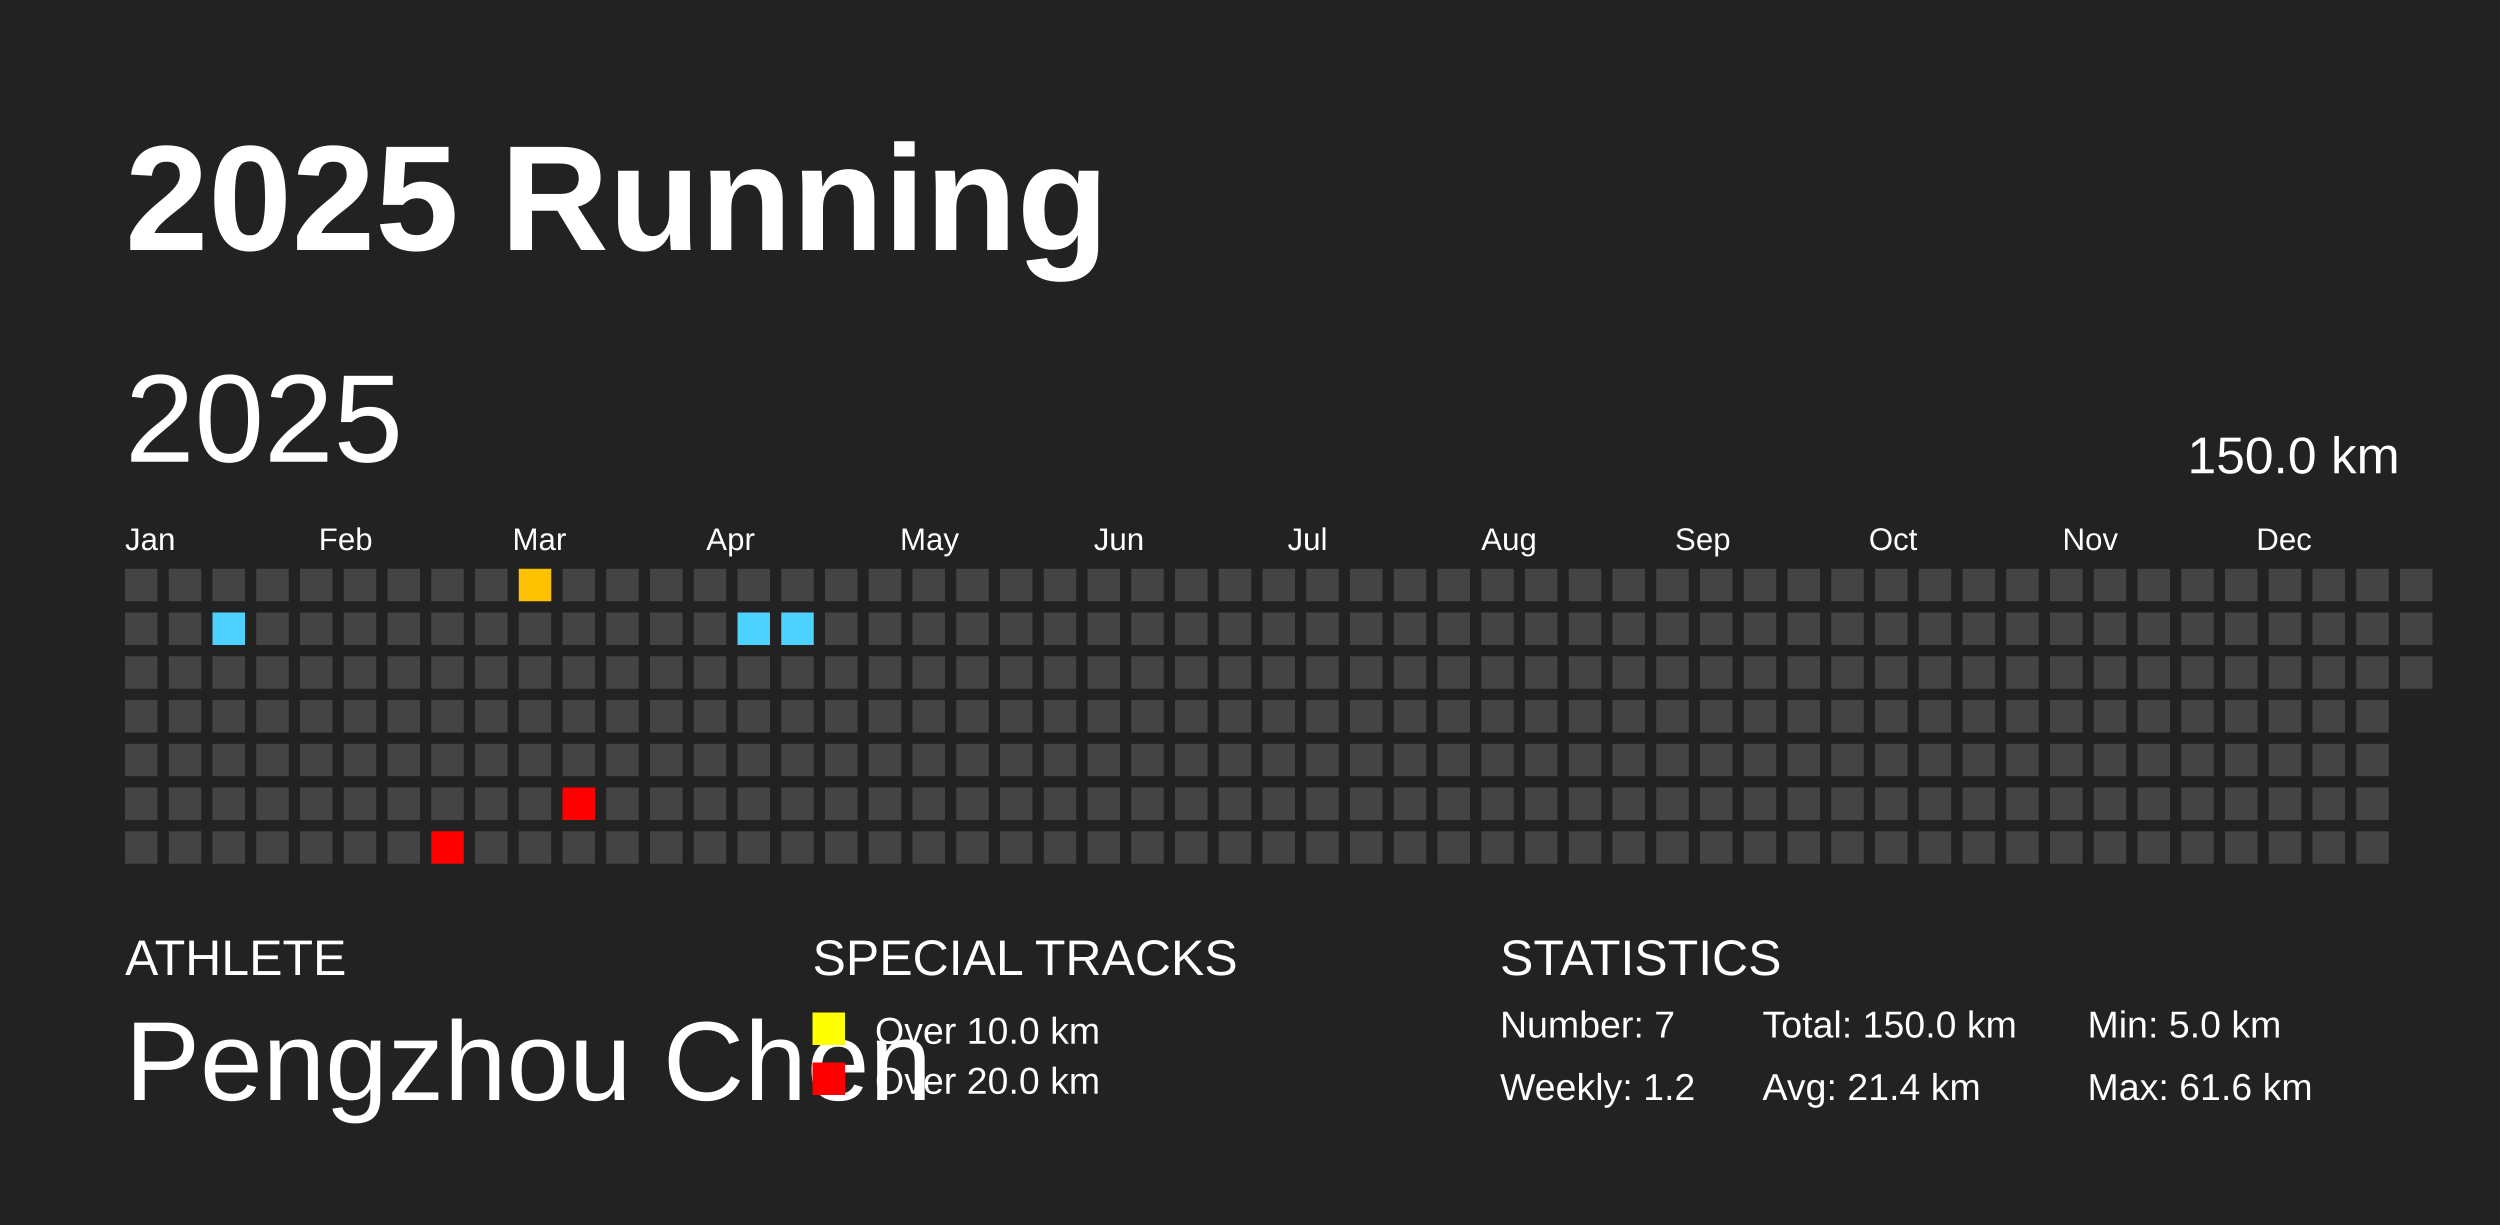
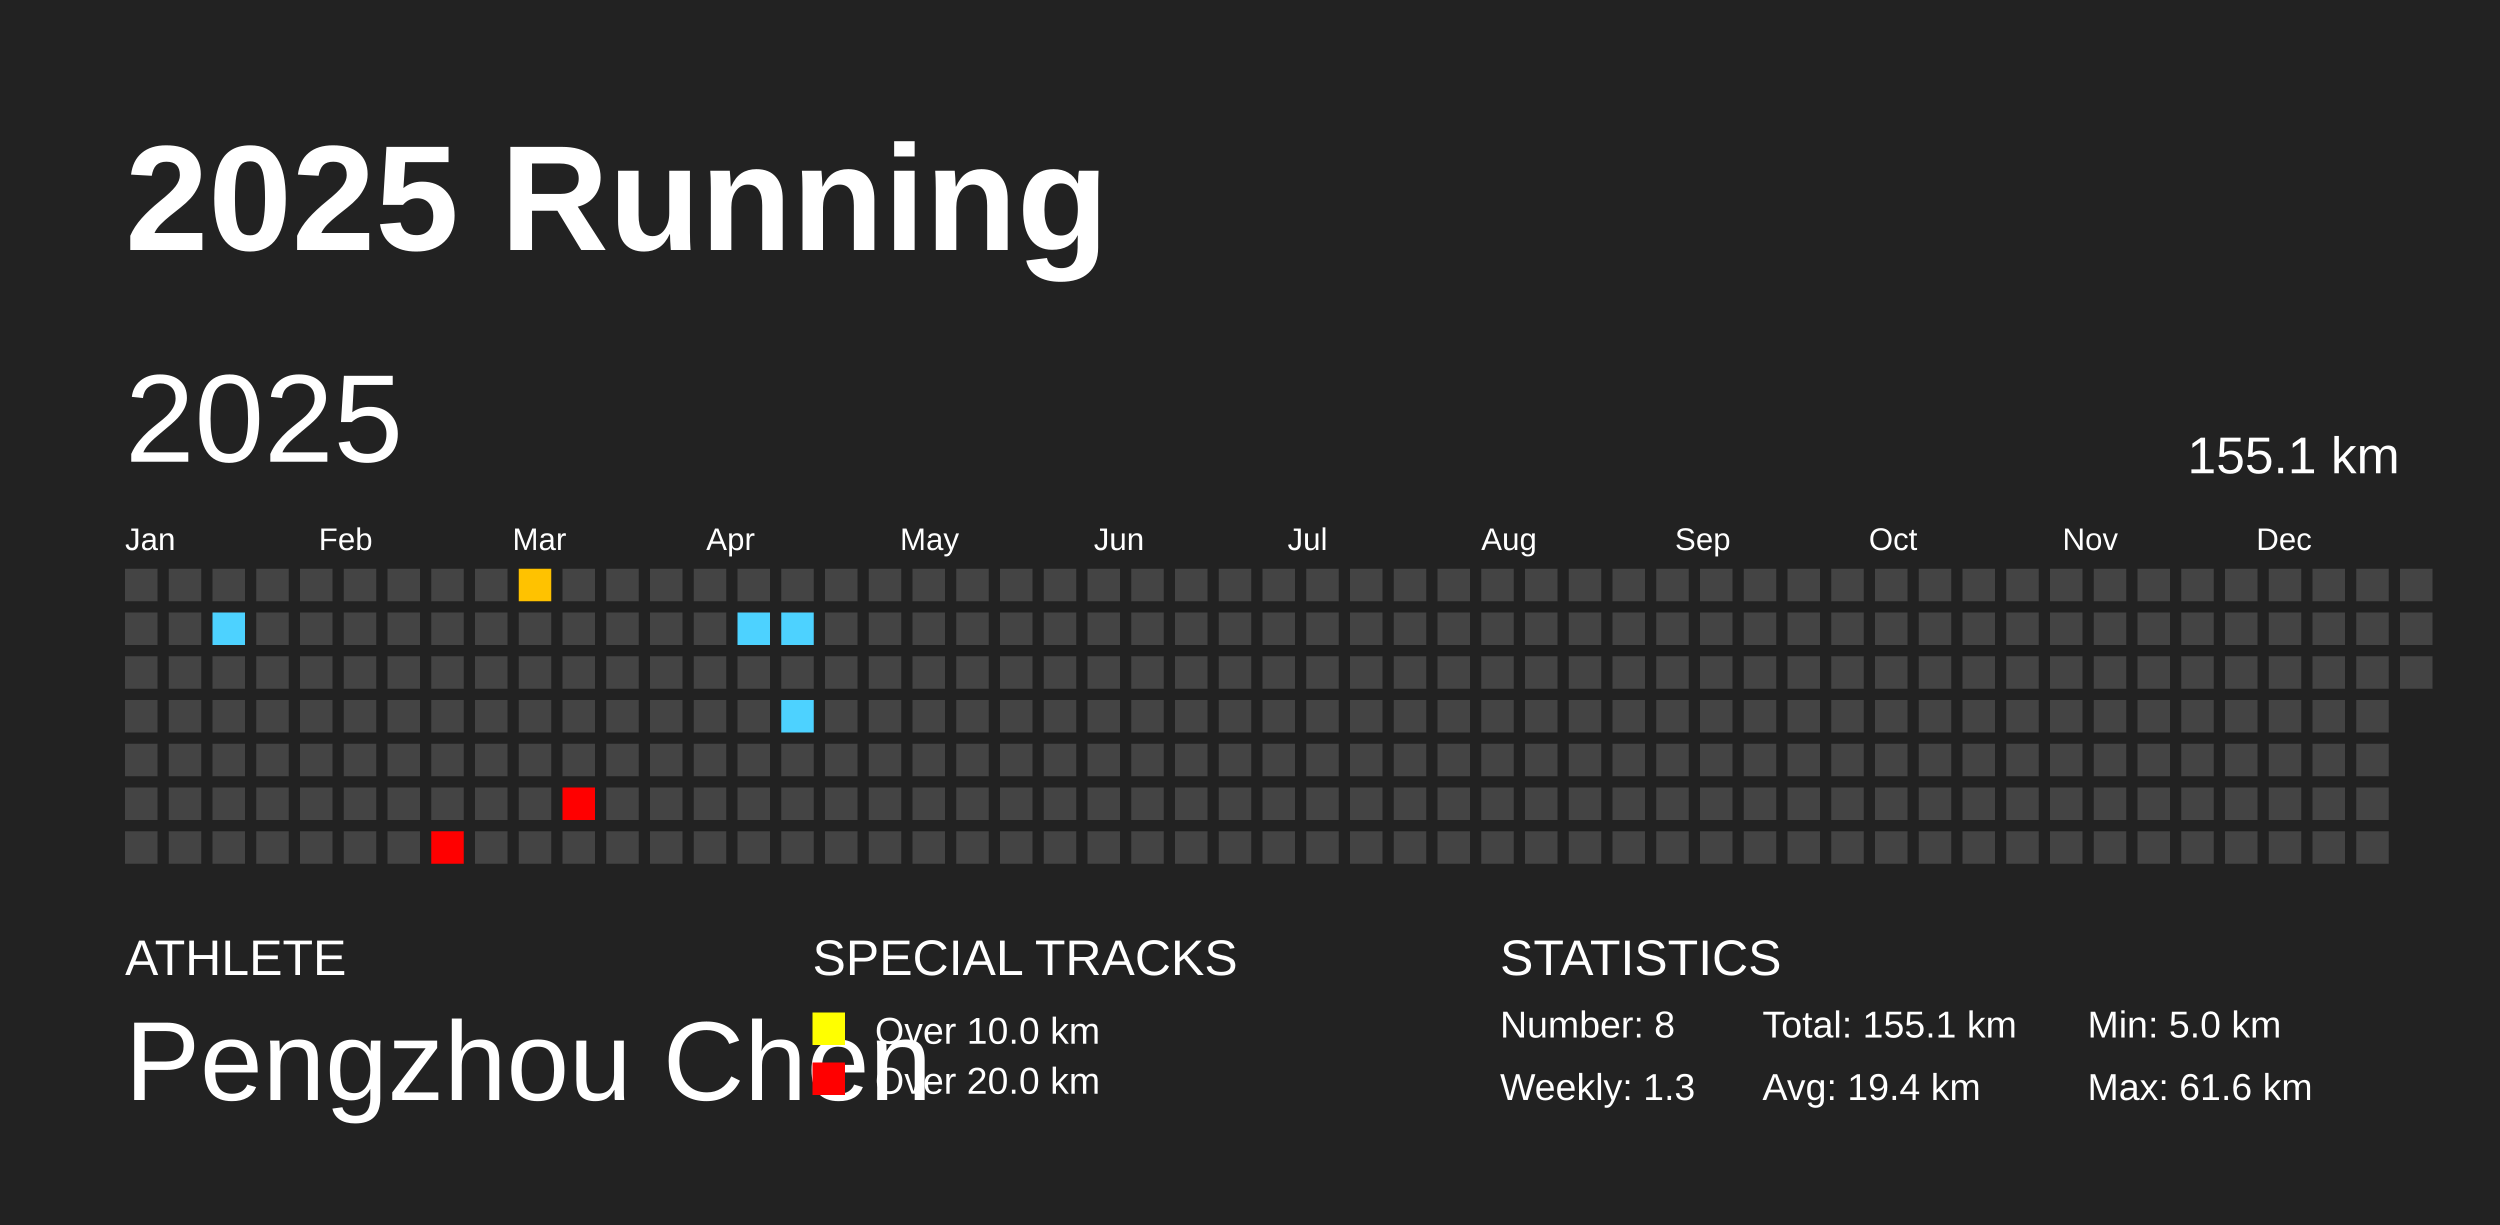
<svg xmlns="http://www.w3.org/2000/svg" baseProfile="full" height="98mm" version="1.1" viewBox="0,0,200,98" width="200mm">
  <defs />
  <rect fill="#222222" height="98" width="200" x="0" y="0" />
  <text fill="#FFFFFF" style="font-size:12px; font-family:Arial; font-weight:bold;" x="10" y="20">2025 Running</text>
  <text fill="#FFFFFF" style="font-size:4px; font-family:Arial" x="10" y="78">ATHLETE</text>
  <text fill="#FFFFFF" style="font-size:9px; font-family:Arial" x="10" y="88">Pengzhou Chen</text>
  <text fill="#FFFFFF" style="font-size:4px; font-family:Arial" x="65" y="78">SPECIAL TRACKS</text>
  <rect fill="yellow" height="2.6" width="2.6" x="65" y="81" />
  <text fill="#FFFFFF" style="font-size:3px; font-family:Arial" x="70" y="83.5">Over 10.0 km</text>
  <rect fill="red" height="2.6" width="2.6" x="65" y="85" />
  <text fill="#FFFFFF" style="font-size:3px; font-family:Arial" x="70" y="87.5">Over 20.0 km</text>
  <text fill="#FFFFFF" style="font-size:4px; font-family:Arial" x="120" y="78">STATISTICS</text>
-   <text fill="#FFFFFF" style="font-size:3px; font-family:Arial" x="120" y="83">Number: 7</text>
-   <text fill="#FFFFFF" style="font-size:3px; font-family:Arial" x="120" y="88">Weekly: 1.2</text>
-   <text fill="#FFFFFF" style="font-size:3px; font-family:Arial" x="141" y="83">Total: 150.0 km</text>
-   <text fill="#FFFFFF" style="font-size:3px; font-family:Arial" x="141" y="88">Avg: 21.4 km</text>
+   <text fill="#FFFFFF" style="font-size:3px; font-family:Arial" x="120" y="83">Number: 8</text>
+   <text fill="#FFFFFF" style="font-size:3px; font-family:Arial" x="120" y="88">Weekly: 1.3</text>
+   <text fill="#FFFFFF" style="font-size:3px; font-family:Arial" x="141" y="83">Total: 155.1 km</text>
+   <text fill="#FFFFFF" style="font-size:3px; font-family:Arial" x="141" y="88">Avg: 19.4 km</text>
  <text fill="#FFFFFF" style="font-size:3px; font-family:Arial" x="167" y="83">Min: 5.0 km</text>
  <text fill="#FFFFFF" style="font-size:3px; font-family:Arial" x="167" y="88">Max: 61.6 km</text>
  <text dominant-baseline="hanging" fill="#FFFFFF" style="font-size:10.0px; font-family:Arial;" x="10" y="30">2025</text>
-   <text dominant-baseline="hanging" fill="#FFFFFF" style="font-size:4.125px; font-family:Arial;" x="175" y="35">150.0 km</text>
+   <text dominant-baseline="hanging" fill="#FFFFFF" style="font-size:4.125px; font-family:Arial;" x="175" y="35">155.1 km</text>
  <text fill="#FFFFFF" style="font-size:2.5px; font-family:Arial" x="10.0" y="44">Jan</text>
  <text fill="#FFFFFF" style="font-size:2.5px; font-family:Arial" x="25.5" y="44">Feb</text>
  <text fill="#FFFFFF" style="font-size:2.5px; font-family:Arial" x="41.0" y="44">Mar</text>
  <text fill="#FFFFFF" style="font-size:2.5px; font-family:Arial" x="56.5" y="44">Apr</text>
  <text fill="#FFFFFF" style="font-size:2.5px; font-family:Arial" x="72.0" y="44">May</text>
  <text fill="#FFFFFF" style="font-size:2.5px; font-family:Arial" x="87.5" y="44">Jun</text>
  <text fill="#FFFFFF" style="font-size:2.5px; font-family:Arial" x="103.0" y="44">Jul</text>
  <text fill="#FFFFFF" style="font-size:2.5px; font-family:Arial" x="118.5" y="44">Aug</text>
  <text fill="#FFFFFF" style="font-size:2.5px; font-family:Arial" x="134.0" y="44">Sep</text>
  <text fill="#FFFFFF" style="font-size:2.5px; font-family:Arial" x="149.5" y="44">Oct</text>
  <text fill="#FFFFFF" style="font-size:2.5px; font-family:Arial" x="165.0" y="44">Nov</text>
  <text fill="#FFFFFF" style="font-size:2.5px; font-family:Arial" x="180.5" y="44">Dec</text>
  <rect fill="#444444" height="2.6" width="2.6" x="10.0" y="45.5" />
  <rect fill="#444444" height="2.6" width="2.6" x="10.0" y="49.0" />
  <rect fill="#444444" height="2.6" width="2.6" x="10.0" y="52.5" />
  <rect fill="#444444" height="2.6" width="2.6" x="10.0" y="56.0" />
  <rect fill="#444444" height="2.6" width="2.6" x="10.0" y="59.5" />
  <rect fill="#444444" height="2.6" width="2.6" x="10.0" y="63.0" />
  <rect fill="#444444" height="2.6" width="2.6" x="10.0" y="66.5" />
  <rect fill="#444444" height="2.6" width="2.6" x="13.5" y="45.5" />
  <rect fill="#444444" height="2.6" width="2.6" x="13.5" y="49.0" />
  <rect fill="#444444" height="2.6" width="2.6" x="13.5" y="52.5" />
  <rect fill="#444444" height="2.6" width="2.6" x="13.5" y="56.0" />
  <rect fill="#444444" height="2.6" width="2.6" x="13.5" y="59.5" />
  <rect fill="#444444" height="2.6" width="2.6" x="13.5" y="63.0" />
  <rect fill="#444444" height="2.6" width="2.6" x="13.5" y="66.5" />
  <rect fill="#444444" height="2.6" width="2.6" x="17.0" y="45.5" />
  <rect fill="#4dd2ff" height="2.6" width="2.6" x="17.0" y="49.0" />
  <rect fill="#444444" height="2.6" width="2.6" x="17.0" y="52.5" />
  <rect fill="#444444" height="2.6" width="2.6" x="17.0" y="56.0" />
  <rect fill="#444444" height="2.6" width="2.6" x="17.0" y="59.5" />
  <rect fill="#444444" height="2.6" width="2.6" x="17.0" y="63.0" />
  <rect fill="#444444" height="2.6" width="2.6" x="17.0" y="66.5" />
  <rect fill="#444444" height="2.6" width="2.6" x="20.5" y="45.5" />
  <rect fill="#444444" height="2.6" width="2.6" x="20.5" y="49.0" />
  <rect fill="#444444" height="2.6" width="2.6" x="20.5" y="52.5" />
  <rect fill="#444444" height="2.6" width="2.6" x="20.5" y="56.0" />
  <rect fill="#444444" height="2.6" width="2.6" x="20.5" y="59.5" />
  <rect fill="#444444" height="2.6" width="2.6" x="20.5" y="63.0" />
  <rect fill="#444444" height="2.6" width="2.6" x="20.5" y="66.5" />
  <rect fill="#444444" height="2.6" width="2.6" x="24.0" y="45.5" />
  <rect fill="#444444" height="2.6" width="2.6" x="24.0" y="49.0" />
  <rect fill="#444444" height="2.6" width="2.6" x="24.0" y="52.5" />
  <rect fill="#444444" height="2.6" width="2.6" x="24.0" y="56.0" />
  <rect fill="#444444" height="2.6" width="2.6" x="24.0" y="59.5" />
  <rect fill="#444444" height="2.6" width="2.6" x="24.0" y="63.0" />
  <rect fill="#444444" height="2.6" width="2.6" x="24.0" y="66.5" />
  <rect fill="#444444" height="2.6" width="2.6" x="27.5" y="45.5" />
  <rect fill="#444444" height="2.6" width="2.6" x="27.5" y="49.0" />
  <rect fill="#444444" height="2.6" width="2.6" x="27.5" y="52.5" />
  <rect fill="#444444" height="2.6" width="2.6" x="27.5" y="56.0" />
  <rect fill="#444444" height="2.6" width="2.6" x="27.5" y="59.5" />
  <rect fill="#444444" height="2.6" width="2.6" x="27.5" y="63.0" />
  <rect fill="#444444" height="2.6" width="2.6" x="27.5" y="66.5" />
  <rect fill="#444444" height="2.6" width="2.6" x="31.0" y="45.5" />
  <rect fill="#444444" height="2.6" width="2.6" x="31.0" y="49.0" />
  <rect fill="#444444" height="2.6" width="2.6" x="31.0" y="52.5" />
  <rect fill="#444444" height="2.6" width="2.6" x="31.0" y="56.0" />
  <rect fill="#444444" height="2.6" width="2.6" x="31.0" y="59.5" />
  <rect fill="#444444" height="2.6" width="2.6" x="31.0" y="63.0" />
  <rect fill="#444444" height="2.6" width="2.6" x="31.0" y="66.5" />
  <rect fill="#444444" height="2.6" width="2.6" x="34.5" y="45.5" />
  <rect fill="#444444" height="2.6" width="2.6" x="34.5" y="49.0" />
  <rect fill="#444444" height="2.6" width="2.6" x="34.5" y="52.5" />
  <rect fill="#444444" height="2.6" width="2.6" x="34.5" y="56.0" />
  <rect fill="#444444" height="2.6" width="2.6" x="34.5" y="59.5" />
  <rect fill="#444444" height="2.6" width="2.6" x="34.5" y="63.0" />
  <rect fill="red" height="2.6" width="2.6" x="34.5" y="66.5" />
  <rect fill="#444444" height="2.6" width="2.6" x="38.0" y="45.5" />
  <rect fill="#444444" height="2.6" width="2.6" x="38.0" y="49.0" />
  <rect fill="#444444" height="2.6" width="2.6" x="38.0" y="52.5" />
  <rect fill="#444444" height="2.6" width="2.6" x="38.0" y="56.0" />
  <rect fill="#444444" height="2.6" width="2.6" x="38.0" y="59.5" />
  <rect fill="#444444" height="2.6" width="2.6" x="38.0" y="63.0" />
  <rect fill="#444444" height="2.6" width="2.6" x="38.0" y="66.5" />
  <rect fill="#ffc200" height="2.6" width="2.6" x="41.5" y="45.5" />
  <rect fill="#444444" height="2.6" width="2.6" x="41.5" y="49.0" />
  <rect fill="#444444" height="2.6" width="2.6" x="41.5" y="52.5" />
  <rect fill="#444444" height="2.6" width="2.6" x="41.5" y="56.0" />
  <rect fill="#444444" height="2.6" width="2.6" x="41.5" y="59.5" />
  <rect fill="#444444" height="2.6" width="2.6" x="41.5" y="63.0" />
  <rect fill="#444444" height="2.6" width="2.6" x="41.5" y="66.5" />
  <rect fill="#444444" height="2.6" width="2.6" x="45.0" y="45.5" />
  <rect fill="#444444" height="2.6" width="2.6" x="45.0" y="49.0" />
  <rect fill="#444444" height="2.6" width="2.6" x="45.0" y="52.5" />
  <rect fill="#444444" height="2.6" width="2.6" x="45.0" y="56.0" />
  <rect fill="#444444" height="2.6" width="2.6" x="45.0" y="59.5" />
  <rect fill="red" height="2.6" width="2.6" x="45.0" y="63.0" />
  <rect fill="#444444" height="2.6" width="2.6" x="45.0" y="66.5" />
  <rect fill="#444444" height="2.6" width="2.6" x="48.5" y="45.5" />
  <rect fill="#444444" height="2.6" width="2.6" x="48.5" y="49.0" />
  <rect fill="#444444" height="2.6" width="2.6" x="48.5" y="52.5" />
  <rect fill="#444444" height="2.6" width="2.6" x="48.5" y="56.0" />
  <rect fill="#444444" height="2.6" width="2.6" x="48.5" y="59.5" />
  <rect fill="#444444" height="2.6" width="2.6" x="48.5" y="63.0" />
  <rect fill="#444444" height="2.6" width="2.6" x="48.5" y="66.5" />
  <rect fill="#444444" height="2.6" width="2.6" x="52.0" y="45.5" />
  <rect fill="#444444" height="2.6" width="2.6" x="52.0" y="49.0" />
  <rect fill="#444444" height="2.6" width="2.6" x="52.0" y="52.5" />
  <rect fill="#444444" height="2.6" width="2.6" x="52.0" y="56.0" />
  <rect fill="#444444" height="2.6" width="2.6" x="52.0" y="59.5" />
  <rect fill="#444444" height="2.6" width="2.6" x="52.0" y="63.0" />
  <rect fill="#444444" height="2.6" width="2.6" x="52.0" y="66.5" />
  <rect fill="#444444" height="2.6" width="2.6" x="55.5" y="45.5" />
  <rect fill="#444444" height="2.6" width="2.6" x="55.5" y="49.0" />
  <rect fill="#444444" height="2.6" width="2.6" x="55.5" y="52.5" />
  <rect fill="#444444" height="2.6" width="2.6" x="55.5" y="56.0" />
  <rect fill="#444444" height="2.6" width="2.6" x="55.5" y="59.5" />
  <rect fill="#444444" height="2.6" width="2.6" x="55.5" y="63.0" />
  <rect fill="#444444" height="2.6" width="2.6" x="55.5" y="66.5" />
  <rect fill="#444444" height="2.6" width="2.6" x="59.0" y="45.5" />
  <rect fill="#4dd2ff" height="2.6" width="2.6" x="59.0" y="49.0" />
  <rect fill="#444444" height="2.6" width="2.6" x="59.0" y="52.5" />
  <rect fill="#444444" height="2.6" width="2.6" x="59.0" y="56.0" />
  <rect fill="#444444" height="2.6" width="2.6" x="59.0" y="59.5" />
  <rect fill="#444444" height="2.6" width="2.6" x="59.0" y="63.0" />
  <rect fill="#444444" height="2.6" width="2.6" x="59.0" y="66.5" />
  <rect fill="#444444" height="2.6" width="2.6" x="62.5" y="45.5" />
  <rect fill="#4dd2ff" height="2.6" width="2.6" x="62.5" y="49.0" />
  <rect fill="#444444" height="2.6" width="2.6" x="62.5" y="52.5" />
-   <rect fill="#444444" height="2.6" width="2.6" x="62.5" y="56.0" />
+   <rect fill="#4dd2ff" height="2.6" width="2.6" x="62.5" y="56.0" />
  <rect fill="#444444" height="2.6" width="2.6" x="62.5" y="59.5" />
  <rect fill="#444444" height="2.6" width="2.6" x="62.5" y="63.0" />
  <rect fill="#444444" height="2.6" width="2.6" x="62.5" y="66.5" />
  <rect fill="#444444" height="2.6" width="2.6" x="66.0" y="45.5" />
  <rect fill="#444444" height="2.6" width="2.6" x="66.0" y="49.0" />
  <rect fill="#444444" height="2.6" width="2.6" x="66.0" y="52.5" />
  <rect fill="#444444" height="2.6" width="2.6" x="66.0" y="56.0" />
  <rect fill="#444444" height="2.6" width="2.6" x="66.0" y="59.5" />
  <rect fill="#444444" height="2.6" width="2.6" x="66.0" y="63.0" />
  <rect fill="#444444" height="2.6" width="2.6" x="66.0" y="66.5" />
  <rect fill="#444444" height="2.6" width="2.6" x="69.5" y="45.5" />
  <rect fill="#444444" height="2.6" width="2.6" x="69.5" y="49.0" />
  <rect fill="#444444" height="2.6" width="2.6" x="69.5" y="52.5" />
  <rect fill="#444444" height="2.6" width="2.6" x="69.5" y="56.0" />
  <rect fill="#444444" height="2.6" width="2.6" x="69.5" y="59.5" />
  <rect fill="#444444" height="2.6" width="2.6" x="69.5" y="63.0" />
  <rect fill="#444444" height="2.6" width="2.6" x="69.5" y="66.5" />
  <rect fill="#444444" height="2.6" width="2.6" x="73.0" y="45.5" />
  <rect fill="#444444" height="2.6" width="2.6" x="73.0" y="49.0" />
  <rect fill="#444444" height="2.6" width="2.6" x="73.0" y="52.5" />
  <rect fill="#444444" height="2.6" width="2.6" x="73.0" y="56.0" />
  <rect fill="#444444" height="2.6" width="2.6" x="73.0" y="59.5" />
  <rect fill="#444444" height="2.6" width="2.6" x="73.0" y="63.0" />
  <rect fill="#444444" height="2.6" width="2.6" x="73.0" y="66.5" />
  <rect fill="#444444" height="2.6" width="2.6" x="76.5" y="45.5" />
  <rect fill="#444444" height="2.6" width="2.6" x="76.5" y="49.0" />
  <rect fill="#444444" height="2.6" width="2.6" x="76.5" y="52.5" />
  <rect fill="#444444" height="2.6" width="2.6" x="76.5" y="56.0" />
  <rect fill="#444444" height="2.6" width="2.6" x="76.5" y="59.5" />
  <rect fill="#444444" height="2.6" width="2.6" x="76.5" y="63.0" />
  <rect fill="#444444" height="2.6" width="2.6" x="76.5" y="66.5" />
  <rect fill="#444444" height="2.6" width="2.6" x="80.0" y="45.5" />
  <rect fill="#444444" height="2.6" width="2.6" x="80.0" y="49.0" />
  <rect fill="#444444" height="2.6" width="2.6" x="80.0" y="52.5" />
  <rect fill="#444444" height="2.6" width="2.6" x="80.0" y="56.0" />
  <rect fill="#444444" height="2.6" width="2.6" x="80.0" y="59.5" />
  <rect fill="#444444" height="2.6" width="2.6" x="80.0" y="63.0" />
  <rect fill="#444444" height="2.6" width="2.6" x="80.0" y="66.5" />
  <rect fill="#444444" height="2.6" width="2.6" x="83.5" y="45.5" />
  <rect fill="#444444" height="2.6" width="2.6" x="83.5" y="49.0" />
  <rect fill="#444444" height="2.6" width="2.6" x="83.5" y="52.5" />
  <rect fill="#444444" height="2.6" width="2.6" x="83.5" y="56.0" />
  <rect fill="#444444" height="2.6" width="2.6" x="83.5" y="59.5" />
  <rect fill="#444444" height="2.6" width="2.6" x="83.5" y="63.0" />
  <rect fill="#444444" height="2.6" width="2.6" x="83.5" y="66.5" />
  <rect fill="#444444" height="2.6" width="2.6" x="87.0" y="45.5" />
  <rect fill="#444444" height="2.6" width="2.6" x="87.0" y="49.0" />
  <rect fill="#444444" height="2.6" width="2.6" x="87.0" y="52.5" />
  <rect fill="#444444" height="2.6" width="2.6" x="87.0" y="56.0" />
  <rect fill="#444444" height="2.6" width="2.6" x="87.0" y="59.5" />
  <rect fill="#444444" height="2.6" width="2.6" x="87.0" y="63.0" />
  <rect fill="#444444" height="2.6" width="2.6" x="87.0" y="66.5" />
  <rect fill="#444444" height="2.6" width="2.6" x="90.5" y="45.5" />
  <rect fill="#444444" height="2.6" width="2.6" x="90.5" y="49.0" />
  <rect fill="#444444" height="2.6" width="2.6" x="90.5" y="52.5" />
  <rect fill="#444444" height="2.6" width="2.6" x="90.5" y="56.0" />
  <rect fill="#444444" height="2.6" width="2.6" x="90.5" y="59.5" />
  <rect fill="#444444" height="2.6" width="2.6" x="90.5" y="63.0" />
  <rect fill="#444444" height="2.6" width="2.6" x="90.5" y="66.5" />
  <rect fill="#444444" height="2.6" width="2.6" x="94.0" y="45.5" />
  <rect fill="#444444" height="2.6" width="2.6" x="94.0" y="49.0" />
  <rect fill="#444444" height="2.6" width="2.6" x="94.0" y="52.5" />
  <rect fill="#444444" height="2.6" width="2.6" x="94.0" y="56.0" />
  <rect fill="#444444" height="2.6" width="2.6" x="94.0" y="59.5" />
  <rect fill="#444444" height="2.6" width="2.6" x="94.0" y="63.0" />
  <rect fill="#444444" height="2.6" width="2.6" x="94.0" y="66.5" />
  <rect fill="#444444" height="2.6" width="2.6" x="97.5" y="45.5" />
  <rect fill="#444444" height="2.6" width="2.6" x="97.5" y="49.0" />
  <rect fill="#444444" height="2.6" width="2.6" x="97.5" y="52.5" />
  <rect fill="#444444" height="2.6" width="2.6" x="97.5" y="56.0" />
  <rect fill="#444444" height="2.6" width="2.6" x="97.5" y="59.5" />
  <rect fill="#444444" height="2.6" width="2.6" x="97.5" y="63.0" />
  <rect fill="#444444" height="2.6" width="2.6" x="97.5" y="66.5" />
  <rect fill="#444444" height="2.6" width="2.6" x="101.0" y="45.5" />
  <rect fill="#444444" height="2.6" width="2.6" x="101.0" y="49.0" />
  <rect fill="#444444" height="2.6" width="2.6" x="101.0" y="52.5" />
  <rect fill="#444444" height="2.6" width="2.6" x="101.0" y="56.0" />
  <rect fill="#444444" height="2.6" width="2.6" x="101.0" y="59.5" />
  <rect fill="#444444" height="2.6" width="2.6" x="101.0" y="63.0" />
  <rect fill="#444444" height="2.6" width="2.6" x="101.0" y="66.5" />
  <rect fill="#444444" height="2.6" width="2.6" x="104.5" y="45.5" />
  <rect fill="#444444" height="2.6" width="2.6" x="104.5" y="49.0" />
  <rect fill="#444444" height="2.6" width="2.6" x="104.5" y="52.5" />
  <rect fill="#444444" height="2.6" width="2.6" x="104.5" y="56.0" />
  <rect fill="#444444" height="2.6" width="2.6" x="104.5" y="59.5" />
  <rect fill="#444444" height="2.6" width="2.6" x="104.5" y="63.0" />
  <rect fill="#444444" height="2.6" width="2.6" x="104.5" y="66.5" />
  <rect fill="#444444" height="2.6" width="2.6" x="108.0" y="45.5" />
  <rect fill="#444444" height="2.6" width="2.6" x="108.0" y="49.0" />
  <rect fill="#444444" height="2.6" width="2.6" x="108.0" y="52.5" />
  <rect fill="#444444" height="2.6" width="2.6" x="108.0" y="56.0" />
  <rect fill="#444444" height="2.6" width="2.6" x="108.0" y="59.5" />
  <rect fill="#444444" height="2.6" width="2.6" x="108.0" y="63.0" />
  <rect fill="#444444" height="2.6" width="2.6" x="108.0" y="66.5" />
  <rect fill="#444444" height="2.6" width="2.6" x="111.5" y="45.5" />
  <rect fill="#444444" height="2.6" width="2.6" x="111.5" y="49.0" />
  <rect fill="#444444" height="2.6" width="2.6" x="111.5" y="52.5" />
  <rect fill="#444444" height="2.6" width="2.6" x="111.5" y="56.0" />
  <rect fill="#444444" height="2.6" width="2.6" x="111.5" y="59.5" />
  <rect fill="#444444" height="2.6" width="2.6" x="111.5" y="63.0" />
  <rect fill="#444444" height="2.6" width="2.6" x="111.5" y="66.5" />
  <rect fill="#444444" height="2.6" width="2.6" x="115.0" y="45.5" />
  <rect fill="#444444" height="2.6" width="2.6" x="115.0" y="49.0" />
  <rect fill="#444444" height="2.6" width="2.6" x="115.0" y="52.5" />
  <rect fill="#444444" height="2.6" width="2.6" x="115.0" y="56.0" />
  <rect fill="#444444" height="2.6" width="2.6" x="115.0" y="59.5" />
  <rect fill="#444444" height="2.6" width="2.6" x="115.0" y="63.0" />
  <rect fill="#444444" height="2.6" width="2.6" x="115.0" y="66.5" />
  <rect fill="#444444" height="2.6" width="2.6" x="118.5" y="45.5" />
  <rect fill="#444444" height="2.6" width="2.6" x="118.5" y="49.0" />
  <rect fill="#444444" height="2.6" width="2.6" x="118.5" y="52.5" />
  <rect fill="#444444" height="2.6" width="2.6" x="118.5" y="56.0" />
  <rect fill="#444444" height="2.6" width="2.6" x="118.5" y="59.5" />
  <rect fill="#444444" height="2.6" width="2.6" x="118.5" y="63.0" />
  <rect fill="#444444" height="2.6" width="2.6" x="118.5" y="66.5" />
  <rect fill="#444444" height="2.6" width="2.6" x="122.0" y="45.5" />
  <rect fill="#444444" height="2.6" width="2.6" x="122.0" y="49.0" />
  <rect fill="#444444" height="2.6" width="2.6" x="122.0" y="52.5" />
  <rect fill="#444444" height="2.6" width="2.6" x="122.0" y="56.0" />
  <rect fill="#444444" height="2.6" width="2.6" x="122.0" y="59.5" />
  <rect fill="#444444" height="2.6" width="2.6" x="122.0" y="63.0" />
  <rect fill="#444444" height="2.6" width="2.6" x="122.0" y="66.5" />
  <rect fill="#444444" height="2.6" width="2.6" x="125.5" y="45.5" />
  <rect fill="#444444" height="2.6" width="2.6" x="125.5" y="49.0" />
  <rect fill="#444444" height="2.6" width="2.6" x="125.5" y="52.5" />
  <rect fill="#444444" height="2.6" width="2.6" x="125.5" y="56.0" />
  <rect fill="#444444" height="2.6" width="2.6" x="125.5" y="59.5" />
  <rect fill="#444444" height="2.6" width="2.6" x="125.5" y="63.0" />
  <rect fill="#444444" height="2.6" width="2.6" x="125.5" y="66.5" />
  <rect fill="#444444" height="2.6" width="2.6" x="129.0" y="45.5" />
  <rect fill="#444444" height="2.6" width="2.6" x="129.0" y="49.0" />
  <rect fill="#444444" height="2.6" width="2.6" x="129.0" y="52.5" />
  <rect fill="#444444" height="2.6" width="2.6" x="129.0" y="56.0" />
  <rect fill="#444444" height="2.6" width="2.6" x="129.0" y="59.5" />
  <rect fill="#444444" height="2.6" width="2.6" x="129.0" y="63.0" />
  <rect fill="#444444" height="2.6" width="2.6" x="129.0" y="66.5" />
  <rect fill="#444444" height="2.6" width="2.6" x="132.5" y="45.5" />
  <rect fill="#444444" height="2.6" width="2.6" x="132.5" y="49.0" />
  <rect fill="#444444" height="2.6" width="2.6" x="132.5" y="52.5" />
  <rect fill="#444444" height="2.6" width="2.6" x="132.5" y="56.0" />
  <rect fill="#444444" height="2.6" width="2.6" x="132.5" y="59.5" />
  <rect fill="#444444" height="2.6" width="2.6" x="132.5" y="63.0" />
  <rect fill="#444444" height="2.6" width="2.6" x="132.5" y="66.5" />
  <rect fill="#444444" height="2.6" width="2.6" x="136.0" y="45.5" />
  <rect fill="#444444" height="2.6" width="2.6" x="136.0" y="49.0" />
  <rect fill="#444444" height="2.6" width="2.6" x="136.0" y="52.5" />
  <rect fill="#444444" height="2.6" width="2.6" x="136.0" y="56.0" />
  <rect fill="#444444" height="2.6" width="2.6" x="136.0" y="59.5" />
  <rect fill="#444444" height="2.6" width="2.6" x="136.0" y="63.0" />
  <rect fill="#444444" height="2.6" width="2.6" x="136.0" y="66.5" />
  <rect fill="#444444" height="2.6" width="2.6" x="139.5" y="45.5" />
  <rect fill="#444444" height="2.6" width="2.6" x="139.5" y="49.0" />
  <rect fill="#444444" height="2.6" width="2.6" x="139.5" y="52.5" />
  <rect fill="#444444" height="2.6" width="2.6" x="139.5" y="56.0" />
  <rect fill="#444444" height="2.6" width="2.6" x="139.5" y="59.5" />
  <rect fill="#444444" height="2.6" width="2.6" x="139.5" y="63.0" />
  <rect fill="#444444" height="2.6" width="2.6" x="139.5" y="66.5" />
  <rect fill="#444444" height="2.6" width="2.6" x="143.0" y="45.5" />
  <rect fill="#444444" height="2.6" width="2.6" x="143.0" y="49.0" />
  <rect fill="#444444" height="2.6" width="2.6" x="143.0" y="52.5" />
  <rect fill="#444444" height="2.6" width="2.6" x="143.0" y="56.0" />
  <rect fill="#444444" height="2.6" width="2.6" x="143.0" y="59.5" />
  <rect fill="#444444" height="2.6" width="2.6" x="143.0" y="63.0" />
  <rect fill="#444444" height="2.6" width="2.6" x="143.0" y="66.5" />
  <rect fill="#444444" height="2.6" width="2.6" x="146.5" y="45.5" />
  <rect fill="#444444" height="2.6" width="2.6" x="146.5" y="49.0" />
  <rect fill="#444444" height="2.6" width="2.6" x="146.5" y="52.5" />
  <rect fill="#444444" height="2.6" width="2.6" x="146.5" y="56.0" />
  <rect fill="#444444" height="2.6" width="2.6" x="146.5" y="59.5" />
  <rect fill="#444444" height="2.6" width="2.6" x="146.5" y="63.0" />
  <rect fill="#444444" height="2.6" width="2.6" x="146.5" y="66.5" />
  <rect fill="#444444" height="2.6" width="2.6" x="150.0" y="45.5" />
  <rect fill="#444444" height="2.6" width="2.6" x="150.0" y="49.0" />
  <rect fill="#444444" height="2.6" width="2.6" x="150.0" y="52.5" />
  <rect fill="#444444" height="2.6" width="2.6" x="150.0" y="56.0" />
  <rect fill="#444444" height="2.6" width="2.6" x="150.0" y="59.5" />
  <rect fill="#444444" height="2.6" width="2.6" x="150.0" y="63.0" />
  <rect fill="#444444" height="2.6" width="2.6" x="150.0" y="66.5" />
  <rect fill="#444444" height="2.6" width="2.6" x="153.5" y="45.5" />
  <rect fill="#444444" height="2.6" width="2.6" x="153.5" y="49.0" />
  <rect fill="#444444" height="2.6" width="2.6" x="153.5" y="52.5" />
  <rect fill="#444444" height="2.6" width="2.6" x="153.5" y="56.0" />
  <rect fill="#444444" height="2.6" width="2.6" x="153.5" y="59.5" />
  <rect fill="#444444" height="2.6" width="2.6" x="153.5" y="63.0" />
  <rect fill="#444444" height="2.6" width="2.6" x="153.5" y="66.5" />
  <rect fill="#444444" height="2.6" width="2.6" x="157.0" y="45.5" />
  <rect fill="#444444" height="2.6" width="2.6" x="157.0" y="49.0" />
  <rect fill="#444444" height="2.6" width="2.6" x="157.0" y="52.5" />
  <rect fill="#444444" height="2.6" width="2.6" x="157.0" y="56.0" />
  <rect fill="#444444" height="2.6" width="2.6" x="157.0" y="59.5" />
  <rect fill="#444444" height="2.6" width="2.6" x="157.0" y="63.0" />
  <rect fill="#444444" height="2.6" width="2.6" x="157.0" y="66.5" />
  <rect fill="#444444" height="2.6" width="2.6" x="160.5" y="45.5" />
  <rect fill="#444444" height="2.6" width="2.6" x="160.5" y="49.0" />
  <rect fill="#444444" height="2.6" width="2.6" x="160.5" y="52.5" />
  <rect fill="#444444" height="2.6" width="2.6" x="160.5" y="56.0" />
  <rect fill="#444444" height="2.6" width="2.6" x="160.5" y="59.5" />
  <rect fill="#444444" height="2.6" width="2.6" x="160.5" y="63.0" />
  <rect fill="#444444" height="2.6" width="2.6" x="160.5" y="66.5" />
  <rect fill="#444444" height="2.6" width="2.6" x="164.0" y="45.5" />
  <rect fill="#444444" height="2.6" width="2.6" x="164.0" y="49.0" />
  <rect fill="#444444" height="2.6" width="2.6" x="164.0" y="52.5" />
  <rect fill="#444444" height="2.6" width="2.6" x="164.0" y="56.0" />
  <rect fill="#444444" height="2.6" width="2.6" x="164.0" y="59.5" />
  <rect fill="#444444" height="2.6" width="2.6" x="164.0" y="63.0" />
  <rect fill="#444444" height="2.6" width="2.6" x="164.0" y="66.5" />
  <rect fill="#444444" height="2.6" width="2.6" x="167.5" y="45.5" />
  <rect fill="#444444" height="2.6" width="2.6" x="167.5" y="49.0" />
  <rect fill="#444444" height="2.6" width="2.6" x="167.5" y="52.5" />
  <rect fill="#444444" height="2.6" width="2.6" x="167.5" y="56.0" />
  <rect fill="#444444" height="2.6" width="2.6" x="167.5" y="59.5" />
  <rect fill="#444444" height="2.6" width="2.6" x="167.5" y="63.0" />
  <rect fill="#444444" height="2.6" width="2.6" x="167.5" y="66.5" />
  <rect fill="#444444" height="2.6" width="2.6" x="171.0" y="45.5" />
  <rect fill="#444444" height="2.6" width="2.6" x="171.0" y="49.0" />
  <rect fill="#444444" height="2.6" width="2.6" x="171.0" y="52.5" />
  <rect fill="#444444" height="2.6" width="2.6" x="171.0" y="56.0" />
  <rect fill="#444444" height="2.6" width="2.6" x="171.0" y="59.5" />
  <rect fill="#444444" height="2.6" width="2.6" x="171.0" y="63.0" />
  <rect fill="#444444" height="2.6" width="2.6" x="171.0" y="66.5" />
  <rect fill="#444444" height="2.6" width="2.6" x="174.5" y="45.5" />
  <rect fill="#444444" height="2.6" width="2.6" x="174.5" y="49.0" />
  <rect fill="#444444" height="2.6" width="2.6" x="174.5" y="52.5" />
  <rect fill="#444444" height="2.6" width="2.6" x="174.5" y="56.0" />
  <rect fill="#444444" height="2.6" width="2.6" x="174.5" y="59.5" />
  <rect fill="#444444" height="2.6" width="2.6" x="174.5" y="63.0" />
  <rect fill="#444444" height="2.6" width="2.6" x="174.5" y="66.5" />
  <rect fill="#444444" height="2.6" width="2.6" x="178.0" y="45.5" />
  <rect fill="#444444" height="2.6" width="2.6" x="178.0" y="49.0" />
  <rect fill="#444444" height="2.6" width="2.6" x="178.0" y="52.5" />
  <rect fill="#444444" height="2.6" width="2.6" x="178.0" y="56.0" />
  <rect fill="#444444" height="2.6" width="2.6" x="178.0" y="59.5" />
  <rect fill="#444444" height="2.6" width="2.6" x="178.0" y="63.0" />
  <rect fill="#444444" height="2.6" width="2.6" x="178.0" y="66.5" />
  <rect fill="#444444" height="2.6" width="2.6" x="181.5" y="45.5" />
  <rect fill="#444444" height="2.6" width="2.6" x="181.5" y="49.0" />
  <rect fill="#444444" height="2.6" width="2.6" x="181.5" y="52.5" />
  <rect fill="#444444" height="2.6" width="2.6" x="181.5" y="56.0" />
  <rect fill="#444444" height="2.6" width="2.6" x="181.5" y="59.5" />
  <rect fill="#444444" height="2.6" width="2.6" x="181.5" y="63.0" />
  <rect fill="#444444" height="2.6" width="2.6" x="181.5" y="66.5" />
  <rect fill="#444444" height="2.6" width="2.6" x="185.0" y="45.5" />
  <rect fill="#444444" height="2.6" width="2.6" x="185.0" y="49.0" />
  <rect fill="#444444" height="2.6" width="2.6" x="185.0" y="52.5" />
  <rect fill="#444444" height="2.6" width="2.6" x="185.0" y="56.0" />
  <rect fill="#444444" height="2.6" width="2.6" x="185.0" y="59.5" />
  <rect fill="#444444" height="2.6" width="2.6" x="185.0" y="63.0" />
  <rect fill="#444444" height="2.6" width="2.6" x="185.0" y="66.5" />
  <rect fill="#444444" height="2.6" width="2.6" x="188.5" y="45.5" />
  <rect fill="#444444" height="2.6" width="2.6" x="188.5" y="49.0" />
  <rect fill="#444444" height="2.6" width="2.6" x="188.5" y="52.5" />
  <rect fill="#444444" height="2.6" width="2.6" x="188.5" y="56.0" />
  <rect fill="#444444" height="2.6" width="2.6" x="188.5" y="59.5" />
  <rect fill="#444444" height="2.6" width="2.6" x="188.5" y="63.0" />
  <rect fill="#444444" height="2.6" width="2.6" x="188.5" y="66.5" />
  <rect fill="#444444" height="2.6" width="2.6" x="192.0" y="45.5" />
  <rect fill="#444444" height="2.6" width="2.6" x="192.0" y="49.0" />
  <rect fill="#444444" height="2.6" width="2.6" x="192.0" y="52.5" />
</svg>
